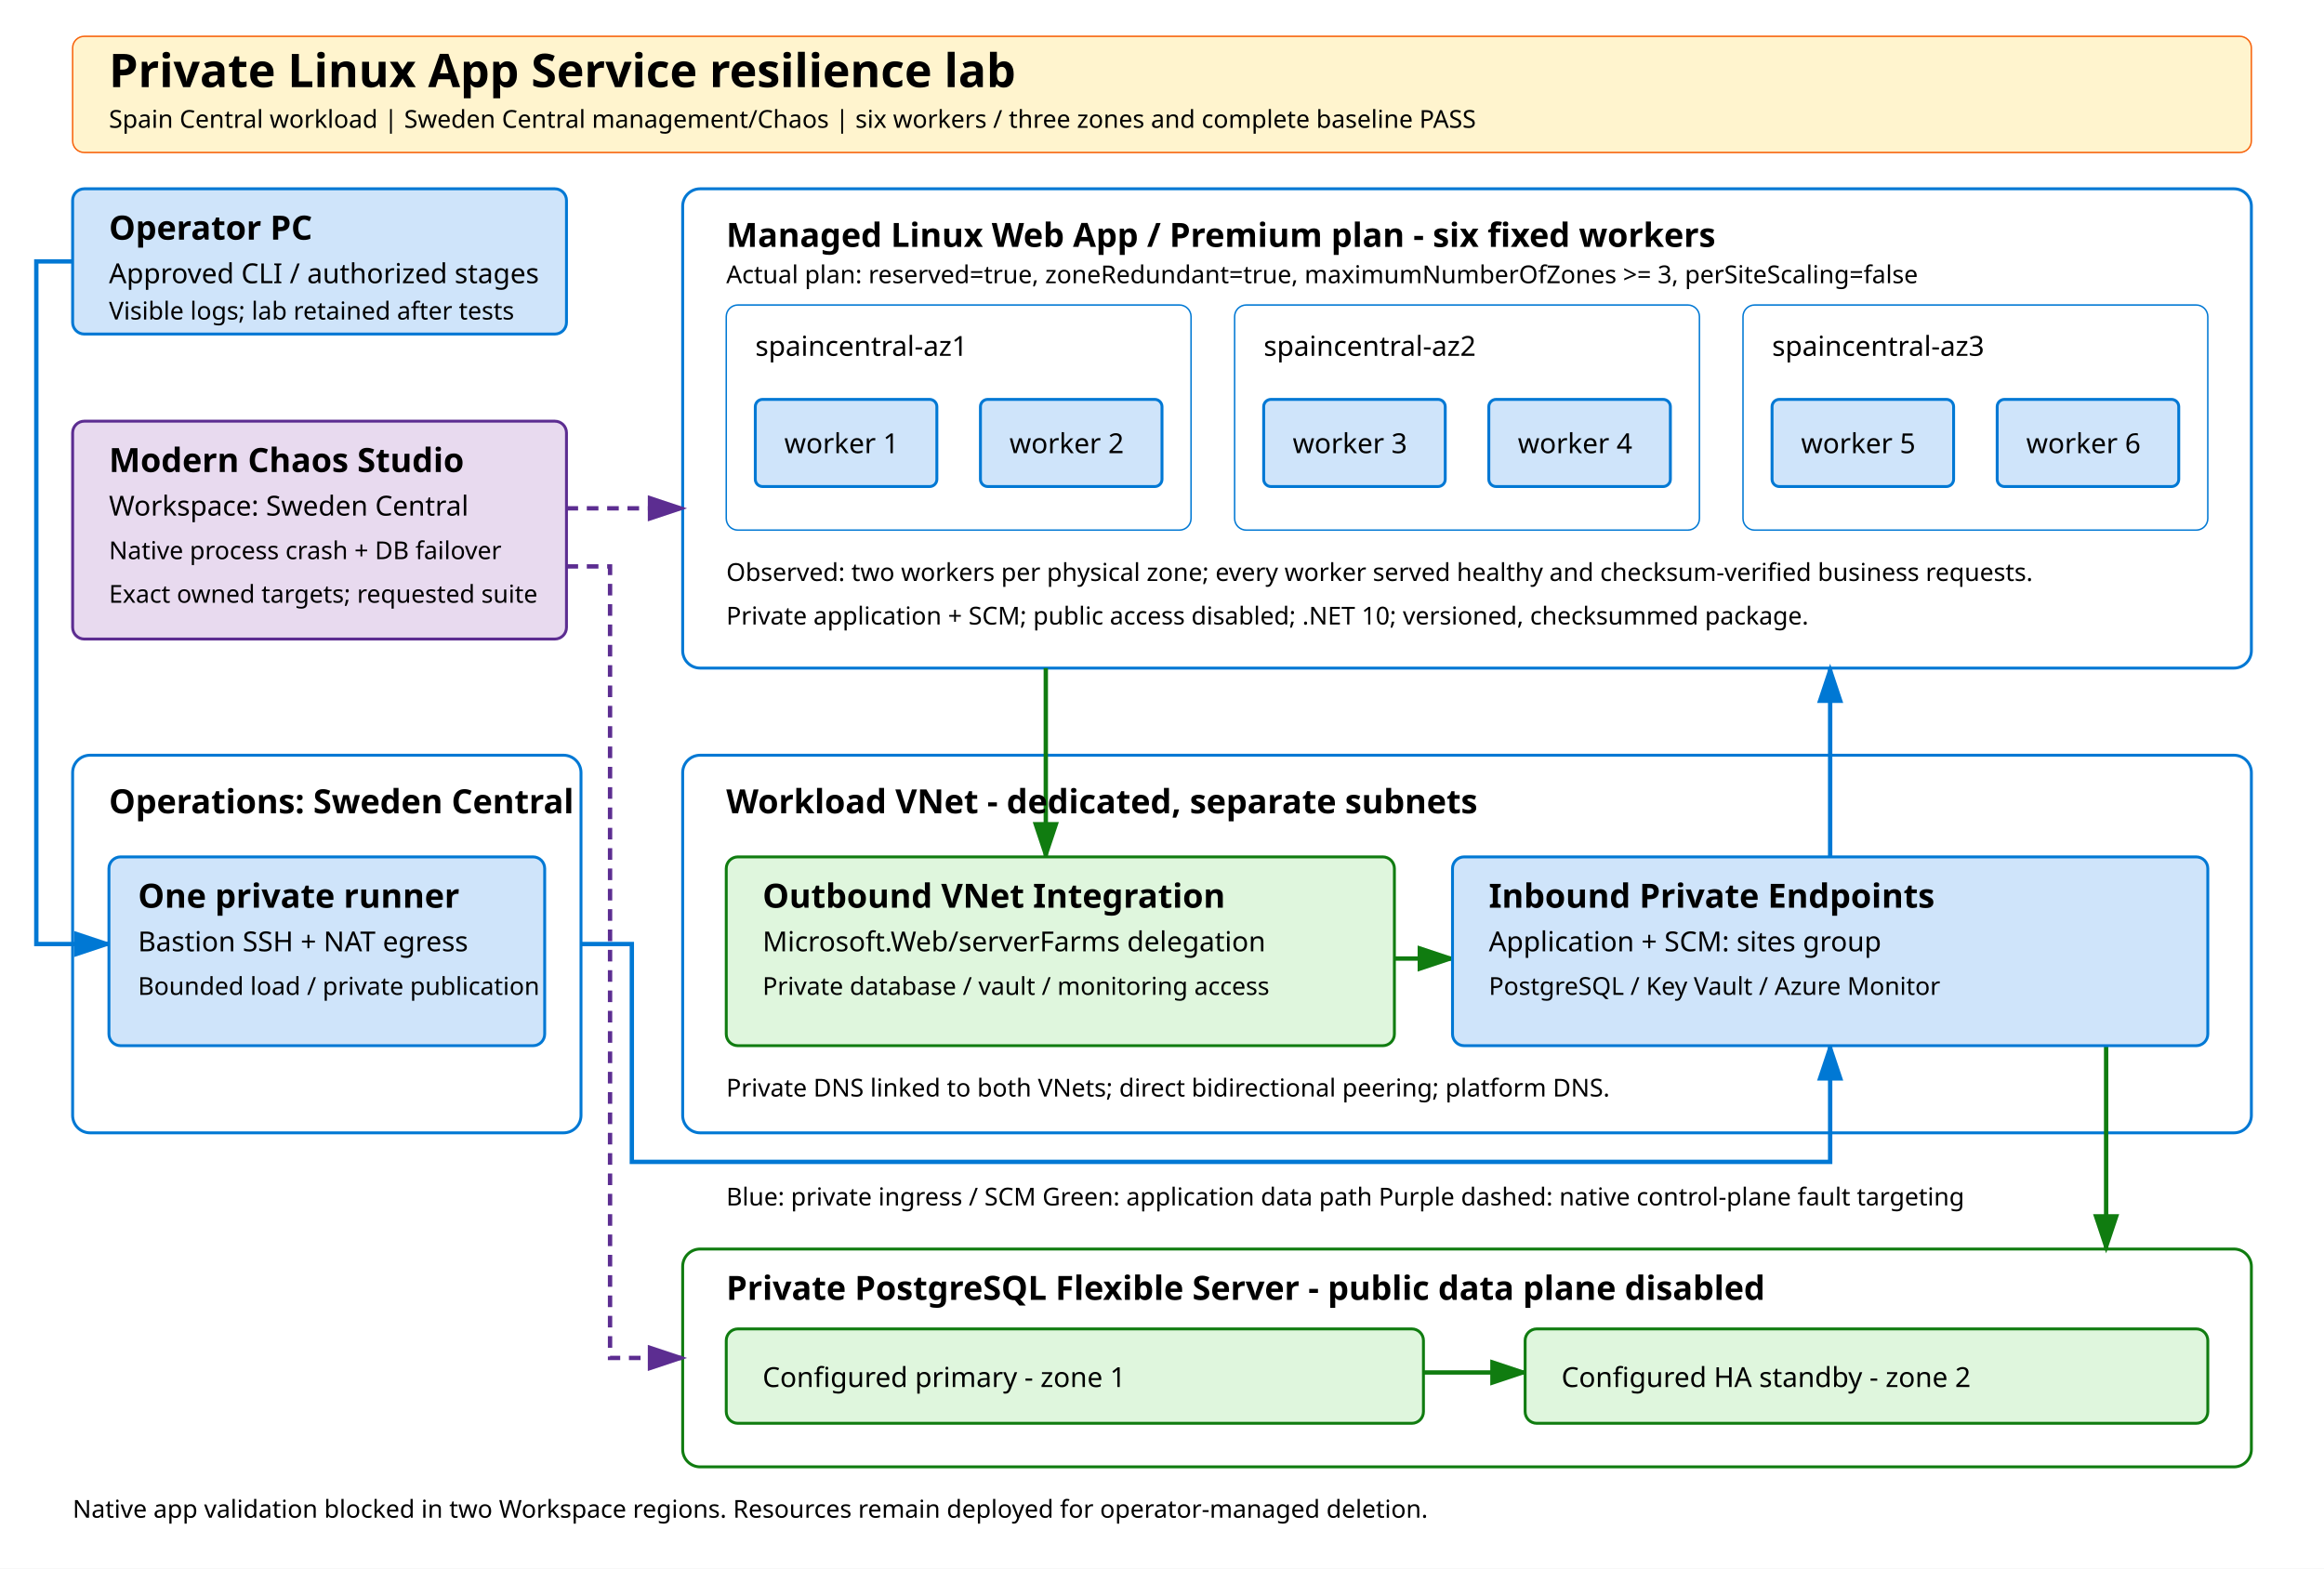
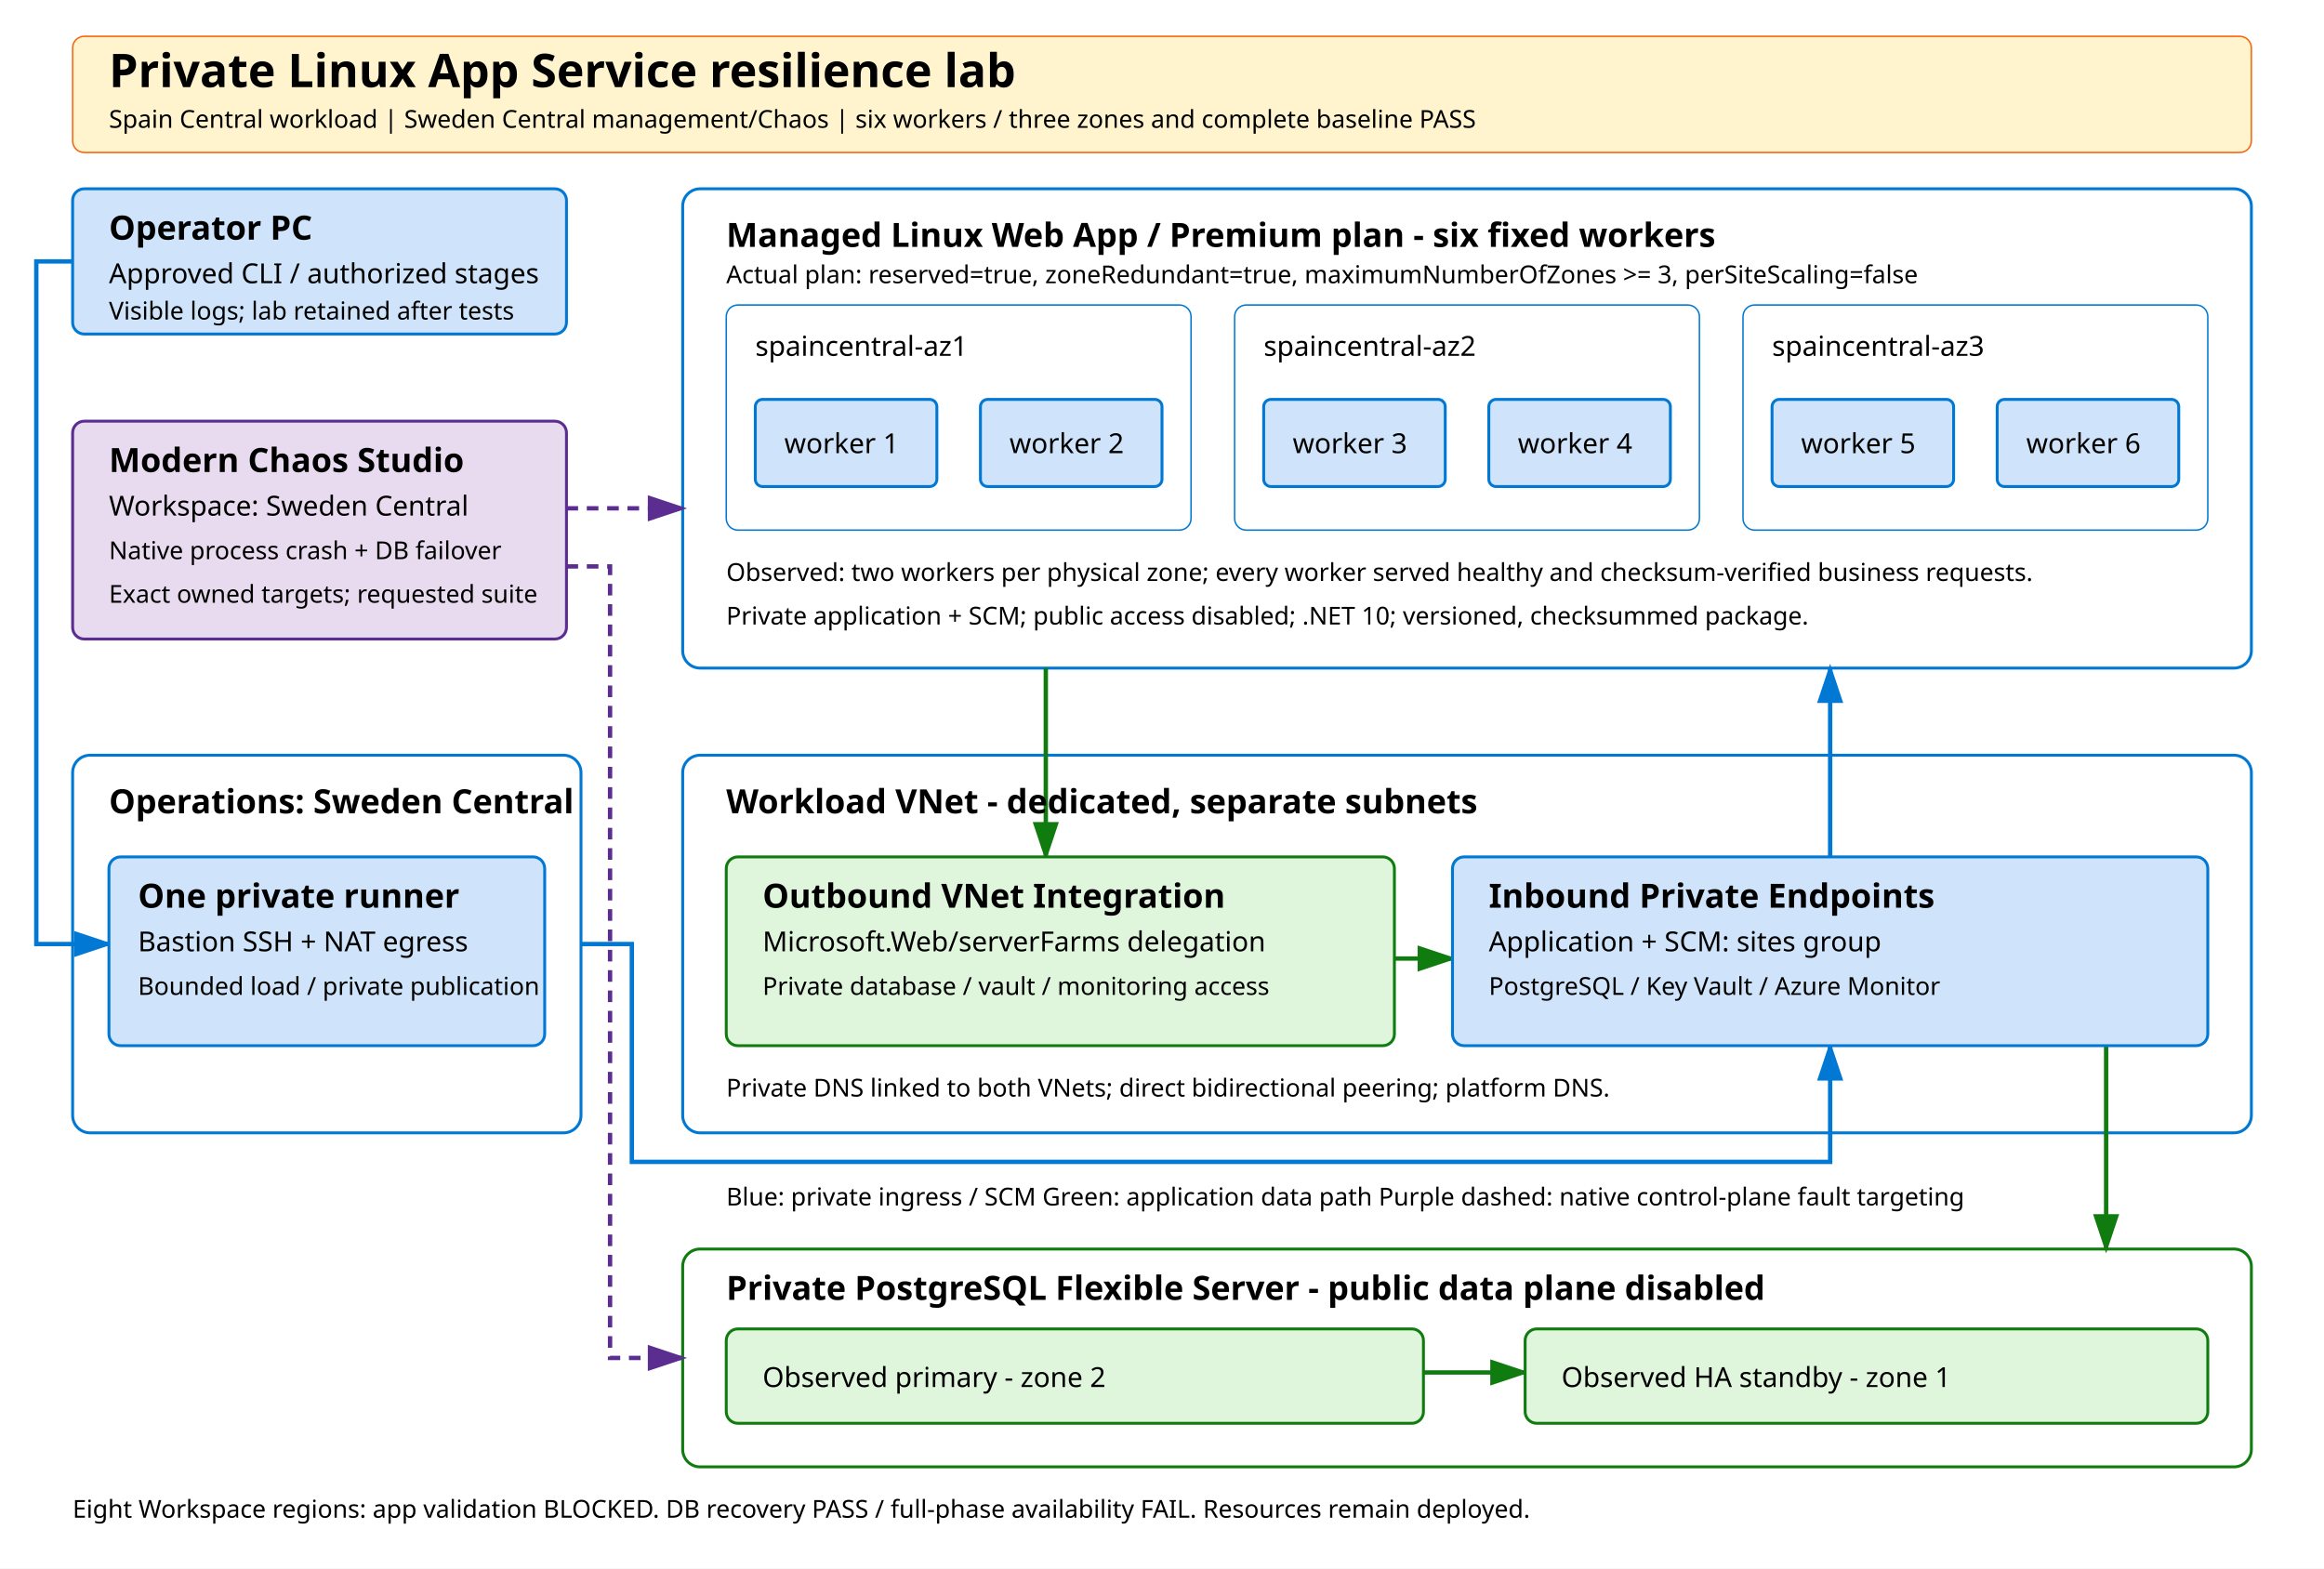
<svg xmlns="http://www.w3.org/2000/svg" width="1600" height="1080" viewBox="0 0 1600 1080">
  <defs>
    <marker id="arrow-blue" markerWidth="10" markerHeight="10" refX="8" refY="3" orient="auto" markerUnits="strokeWidth">
      <path d="M0,0 L0,6 L9,3 z" fill="#0078d4" />
    </marker>
    <marker id="arrow-green" markerWidth="10" markerHeight="10" refX="8" refY="3" orient="auto" markerUnits="strokeWidth">
      <path d="M0,0 L0,6 L9,3 z" fill="#107c10" />
    </marker>
    <marker id="arrow-purple" markerWidth="10" markerHeight="10" refX="8" refY="3" orient="auto" markerUnits="strokeWidth">
      <path d="M0,0 L0,6 L9,3 z" fill="#5c2d91" />
    </marker>
    <style>text { font-family: Segoe UI, sans-serif; fill: #000; font-size: 19px } .title { font-size: 32px; font-weight: 600 } .heading { font-size: 23px; font-weight: 600 } .small { font-size: 17px } .boundary { fill: none; stroke: #0078d4; stroke-width: 2 } .node { fill: #cfe4fa; stroke: #0078d4; stroke-width: 2 } .data { fill: #dff6dd; stroke: #107c10; stroke-width: 2 }</style>
  </defs>
  <g id="background">
    <rect width="1600" height="1080" fill="#fff" />
  </g>
  <g id="boundaries">
    <rect x="470" y="130" width="1080" height="330" rx="12" class="boundary" />
    <rect x="50" y="520" width="350" height="260" rx="12" class="boundary" />
    <rect x="470" y="520" width="1080" height="260" rx="12" class="boundary" />
    <rect x="470" y="860" width="1080" height="150" rx="12" fill="none" stroke="#107c10" stroke-width="2" />
  </g>
  <g id="connectors" fill="none" stroke-width="3">
    <path d="M50 180 H25 V650 H75" stroke="#0078d4" marker-end="url(#arrow-blue)" />
    <path d="M400 650 H435 V800 H1260 V720" stroke="#0078d4" marker-end="url(#arrow-blue)" />
    <path d="M1260 590 V460" stroke="#0078d4" marker-end="url(#arrow-blue)" />
    <path d="M720 460 V590" stroke="#107c10" marker-end="url(#arrow-green)" />
    <path d="M960 660 H1000" stroke="#107c10" marker-end="url(#arrow-green)" />
    <path d="M1450 720 V860" stroke="#107c10" marker-end="url(#arrow-green)" />
    <path d="M390 350 H470" stroke="#5c2d91" stroke-dasharray="8 6" marker-end="url(#arrow-purple)" />
    <path d="M390 390 H420 V935 H470" stroke="#5c2d91" stroke-dasharray="8 6" marker-end="url(#arrow-purple)" />
    <path d="M980 945 H1050" stroke="#107c10" marker-end="url(#arrow-green)" />
  </g>
  <g id="components">
    <rect x="50" y="130" width="340" height="100" rx="8" class="node" />
    <rect x="50" y="290" width="340" height="150" rx="8" fill="#e8daef" stroke="#5c2d91" stroke-width="2" />
    <rect x="75" y="590" width="300" height="130" rx="8" class="node" />
    <rect x="500" y="210" width="320" height="155" rx="8" fill="none" stroke="#0078d4" />
    <rect x="850" y="210" width="320" height="155" rx="8" fill="none" stroke="#0078d4" />
    <rect x="1200" y="210" width="320" height="155" rx="8" fill="none" stroke="#0078d4" />
    <rect x="520" y="275" width="125" height="60" rx="5" class="node" />
    <rect x="675" y="275" width="125" height="60" rx="5" class="node" />
    <rect x="870" y="275" width="125" height="60" rx="5" class="node" />
    <rect x="1025" y="275" width="125" height="60" rx="5" class="node" />
    <rect x="1220" y="275" width="125" height="60" rx="5" class="node" />
    <rect x="1375" y="275" width="125" height="60" rx="5" class="node" />
    <rect x="500" y="590" width="460" height="130" rx="8" class="data" />
    <rect x="1000" y="590" width="520" height="130" rx="8" class="node" />
    <rect x="500" y="915" width="480" height="65" rx="8" class="data" />
    <rect x="1050" y="915" width="470" height="65" rx="8" class="data" />
    <rect x="50" y="25" width="1500" height="80" rx="8" fill="#fff4ce" stroke="#f7630c" />
  </g>
  <g id="labels">
    <text x="75" y="60" class="title">Private Linux App Service resilience lab</text>
    <text x="75" y="88" class="small">Spain Central workload | Sweden Central management/Chaos | six workers / three zones and complete baseline PASS</text>
    <text x="75" y="165" class="heading">Operator PC</text>
    <text x="75" y="195">Approved CLI / authorized stages</text>
    <text x="75" y="220" class="small">Visible logs; lab retained after tests</text>
    <text x="75" y="325" class="heading">Modern Chaos Studio</text>
    <text x="75" y="355">Workspace: Sweden Central</text>
    <text x="75" y="385" class="small">Native process crash + DB failover</text>
    <text x="75" y="415" class="small">Exact owned targets; requested suite</text>
    <text x="500" y="170" class="heading">Managed Linux Web App / Premium plan - six fixed workers</text>
    <text x="500" y="195" class="small">Actual plan: reserved=true, zoneRedundant=true, maximumNumberOfZones &gt;= 3, perSiteScaling=false</text>
    <text x="520" y="245">spaincentral-az1</text>
    <text x="870" y="245">spaincentral-az2</text>
    <text x="1220" y="245">spaincentral-az3</text>
    <text x="540" y="312">worker 1</text>
    <text x="695" y="312">worker 2</text>
    <text x="890" y="312">worker 3</text>
    <text x="1045" y="312">worker 4</text>
    <text x="1240" y="312">worker 5</text>
    <text x="1395" y="312">worker 6</text>
    <text x="500" y="400" class="small">Observed: two workers per physical zone; every worker served healthy and checksum-verified business requests.</text>
    <text x="500" y="430" class="small">Private application + SCM; public access disabled; .NET 10; versioned, checksummed package.</text>
    <text x="75" y="560" class="heading">Operations: Sweden Central</text>
    <text x="95" y="625" class="heading">One private runner</text>
    <text x="95" y="655">Bastion SSH + NAT egress</text>
    <text x="95" y="685" class="small">Bounded load / private publication</text>
    <text x="500" y="560" class="heading">Workload VNet - dedicated, separate subnets</text>
    <text x="525" y="625" class="heading">Outbound VNet Integration</text>
    <text x="525" y="655">Microsoft.Web/serverFarms delegation</text>
    <text x="525" y="685" class="small">Private database / vault / monitoring access</text>
    <text x="1025" y="625" class="heading">Inbound Private Endpoints</text>
    <text x="1025" y="655">Application + SCM: sites group</text>
    <text x="1025" y="685" class="small">PostgreSQL / Key Vault / Azure Monitor</text>
    <text x="500" y="755" class="small">Private DNS linked to both VNets; direct bidirectional peering; platform DNS.</text>
    <text x="500" y="830" class="small">Blue: private ingress / SCM     Green: application data path     Purple dashed: native control-plane fault targeting</text>
    <text x="500" y="895" class="heading">Private PostgreSQL Flexible Server - public data plane disabled</text>
-     <text x="525" y="955">Configured primary - zone 1</text>
-     <text x="1075" y="955">Configured HA standby - zone 2</text>
-     <text x="50" y="1045" class="small">Native app validation blocked in two Workspace regions. Resources remain deployed for operator-managed deletion.</text>
+     <text x="525" y="955">Observed primary - zone 2</text>
+     <text x="1075" y="955">Observed HA standby - zone 1</text>
+     <text x="50" y="1045" class="small">Eight Workspace regions: app validation BLOCKED. DB recovery PASS / full-phase availability FAIL. Resources remain deployed.</text>
  </g>
</svg>
